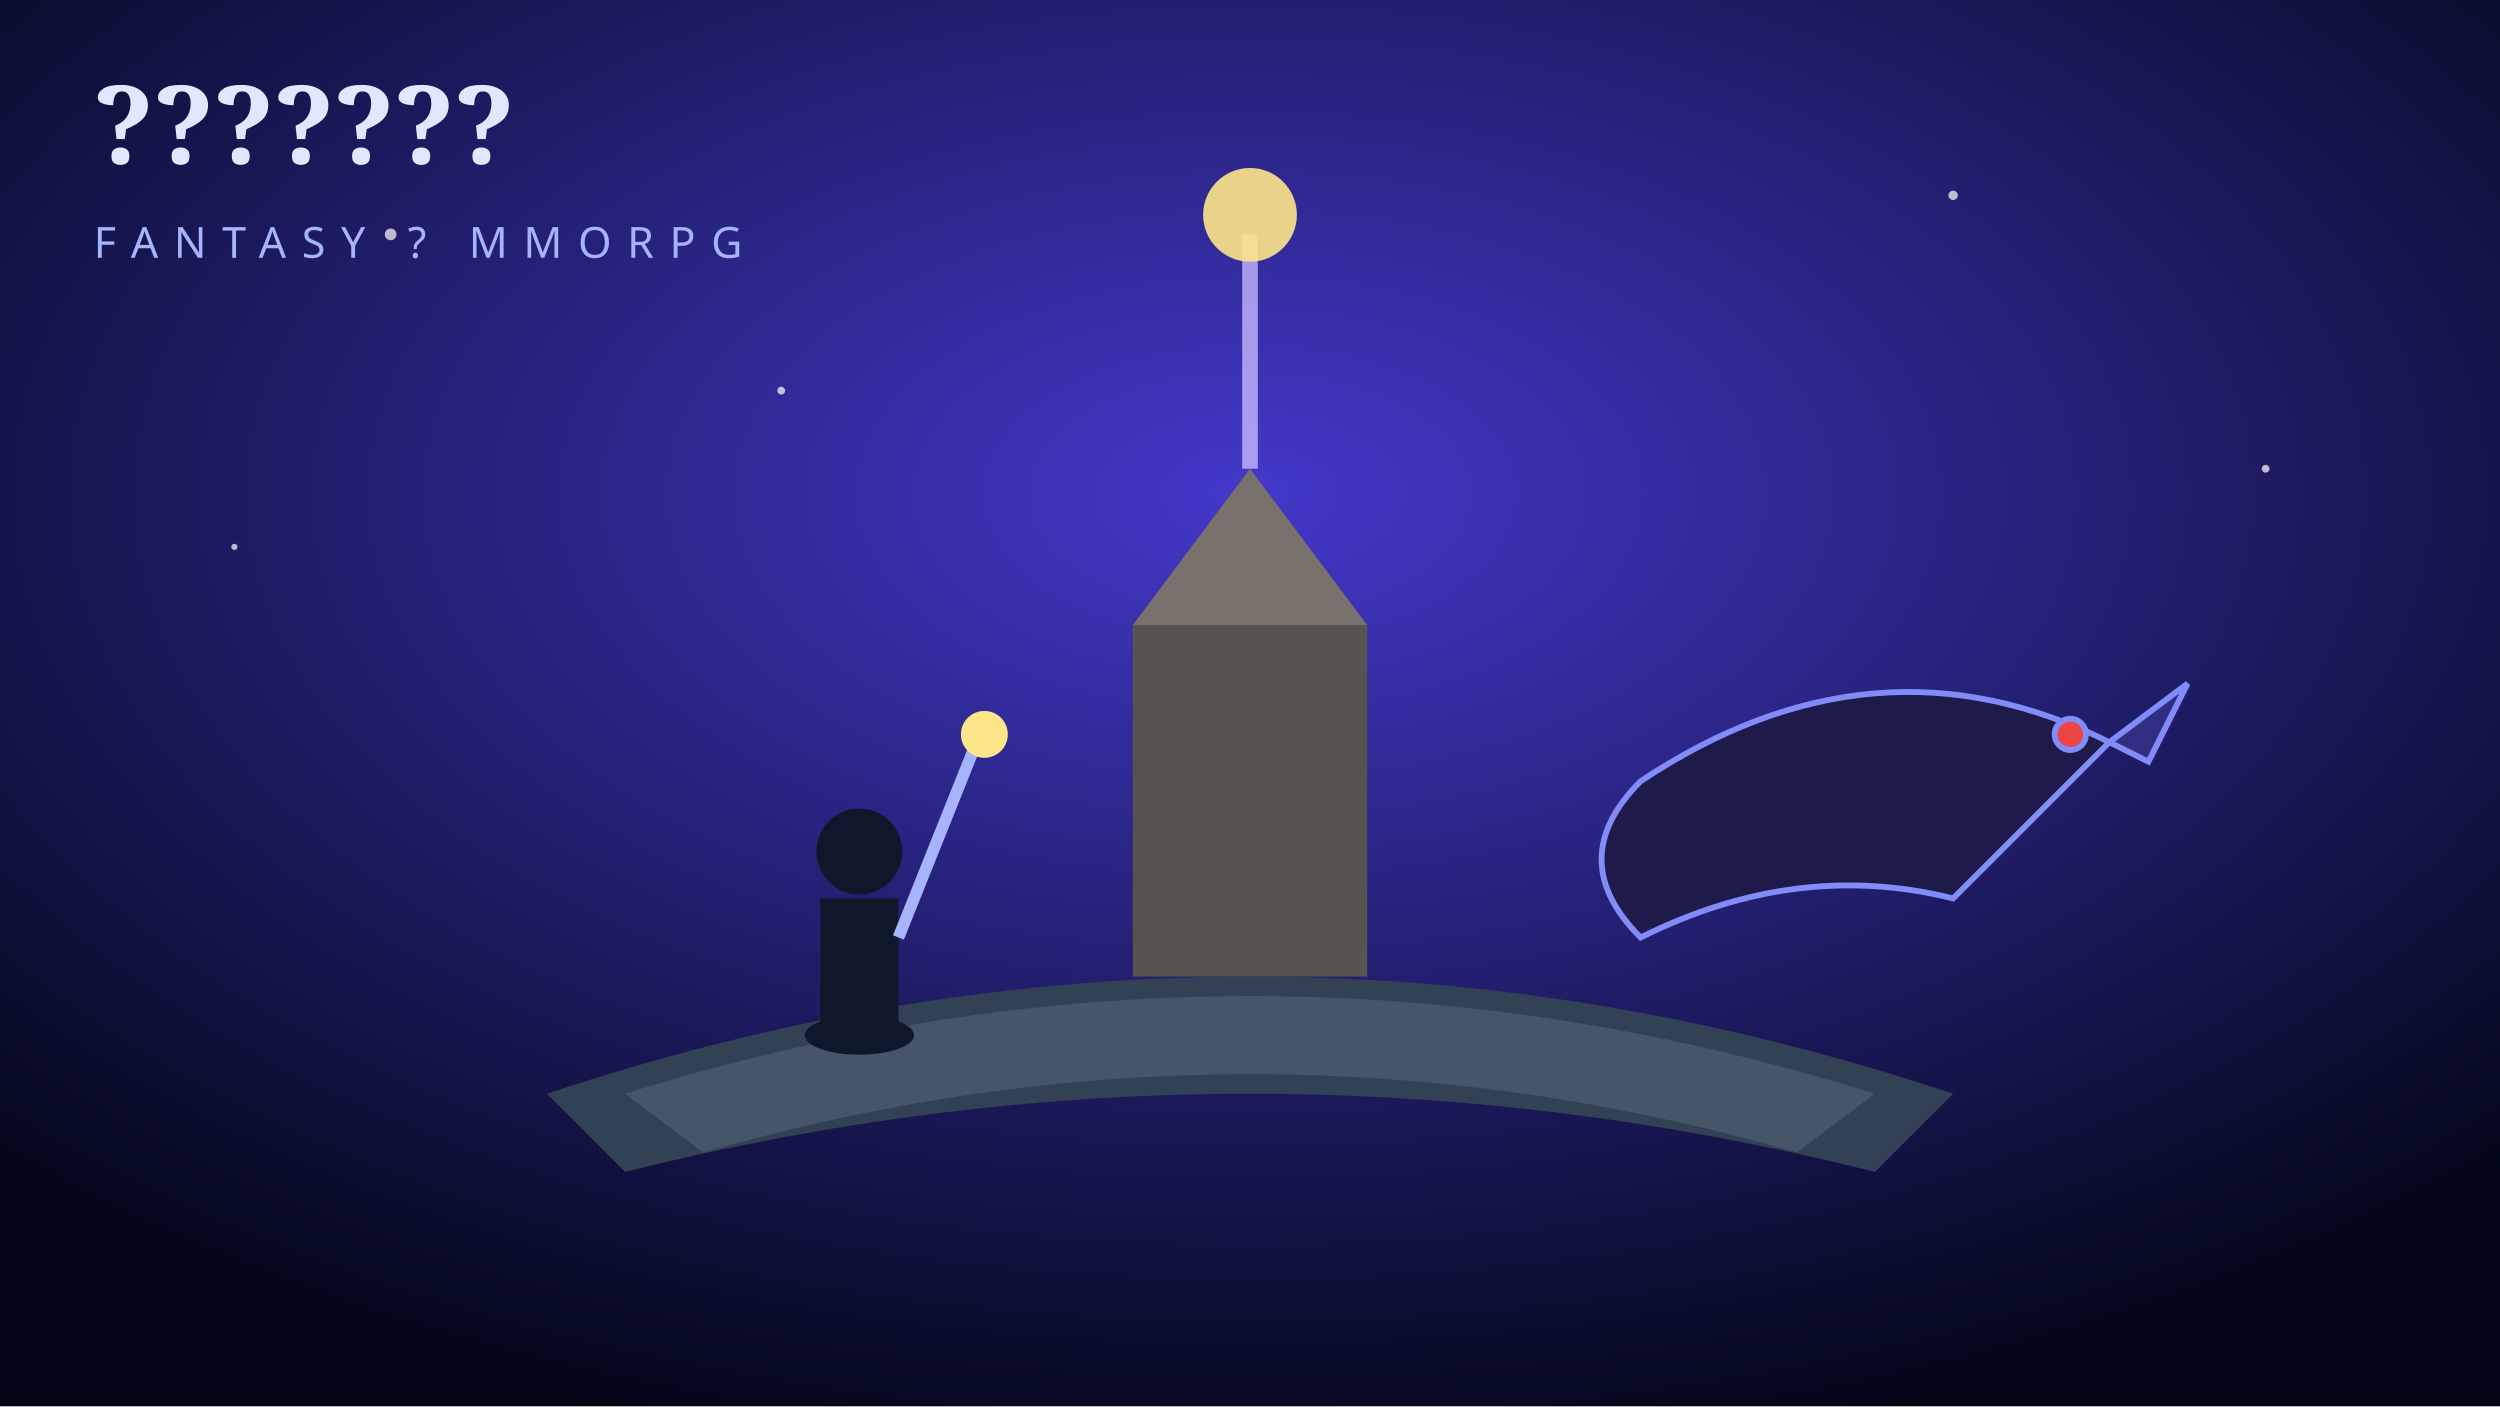
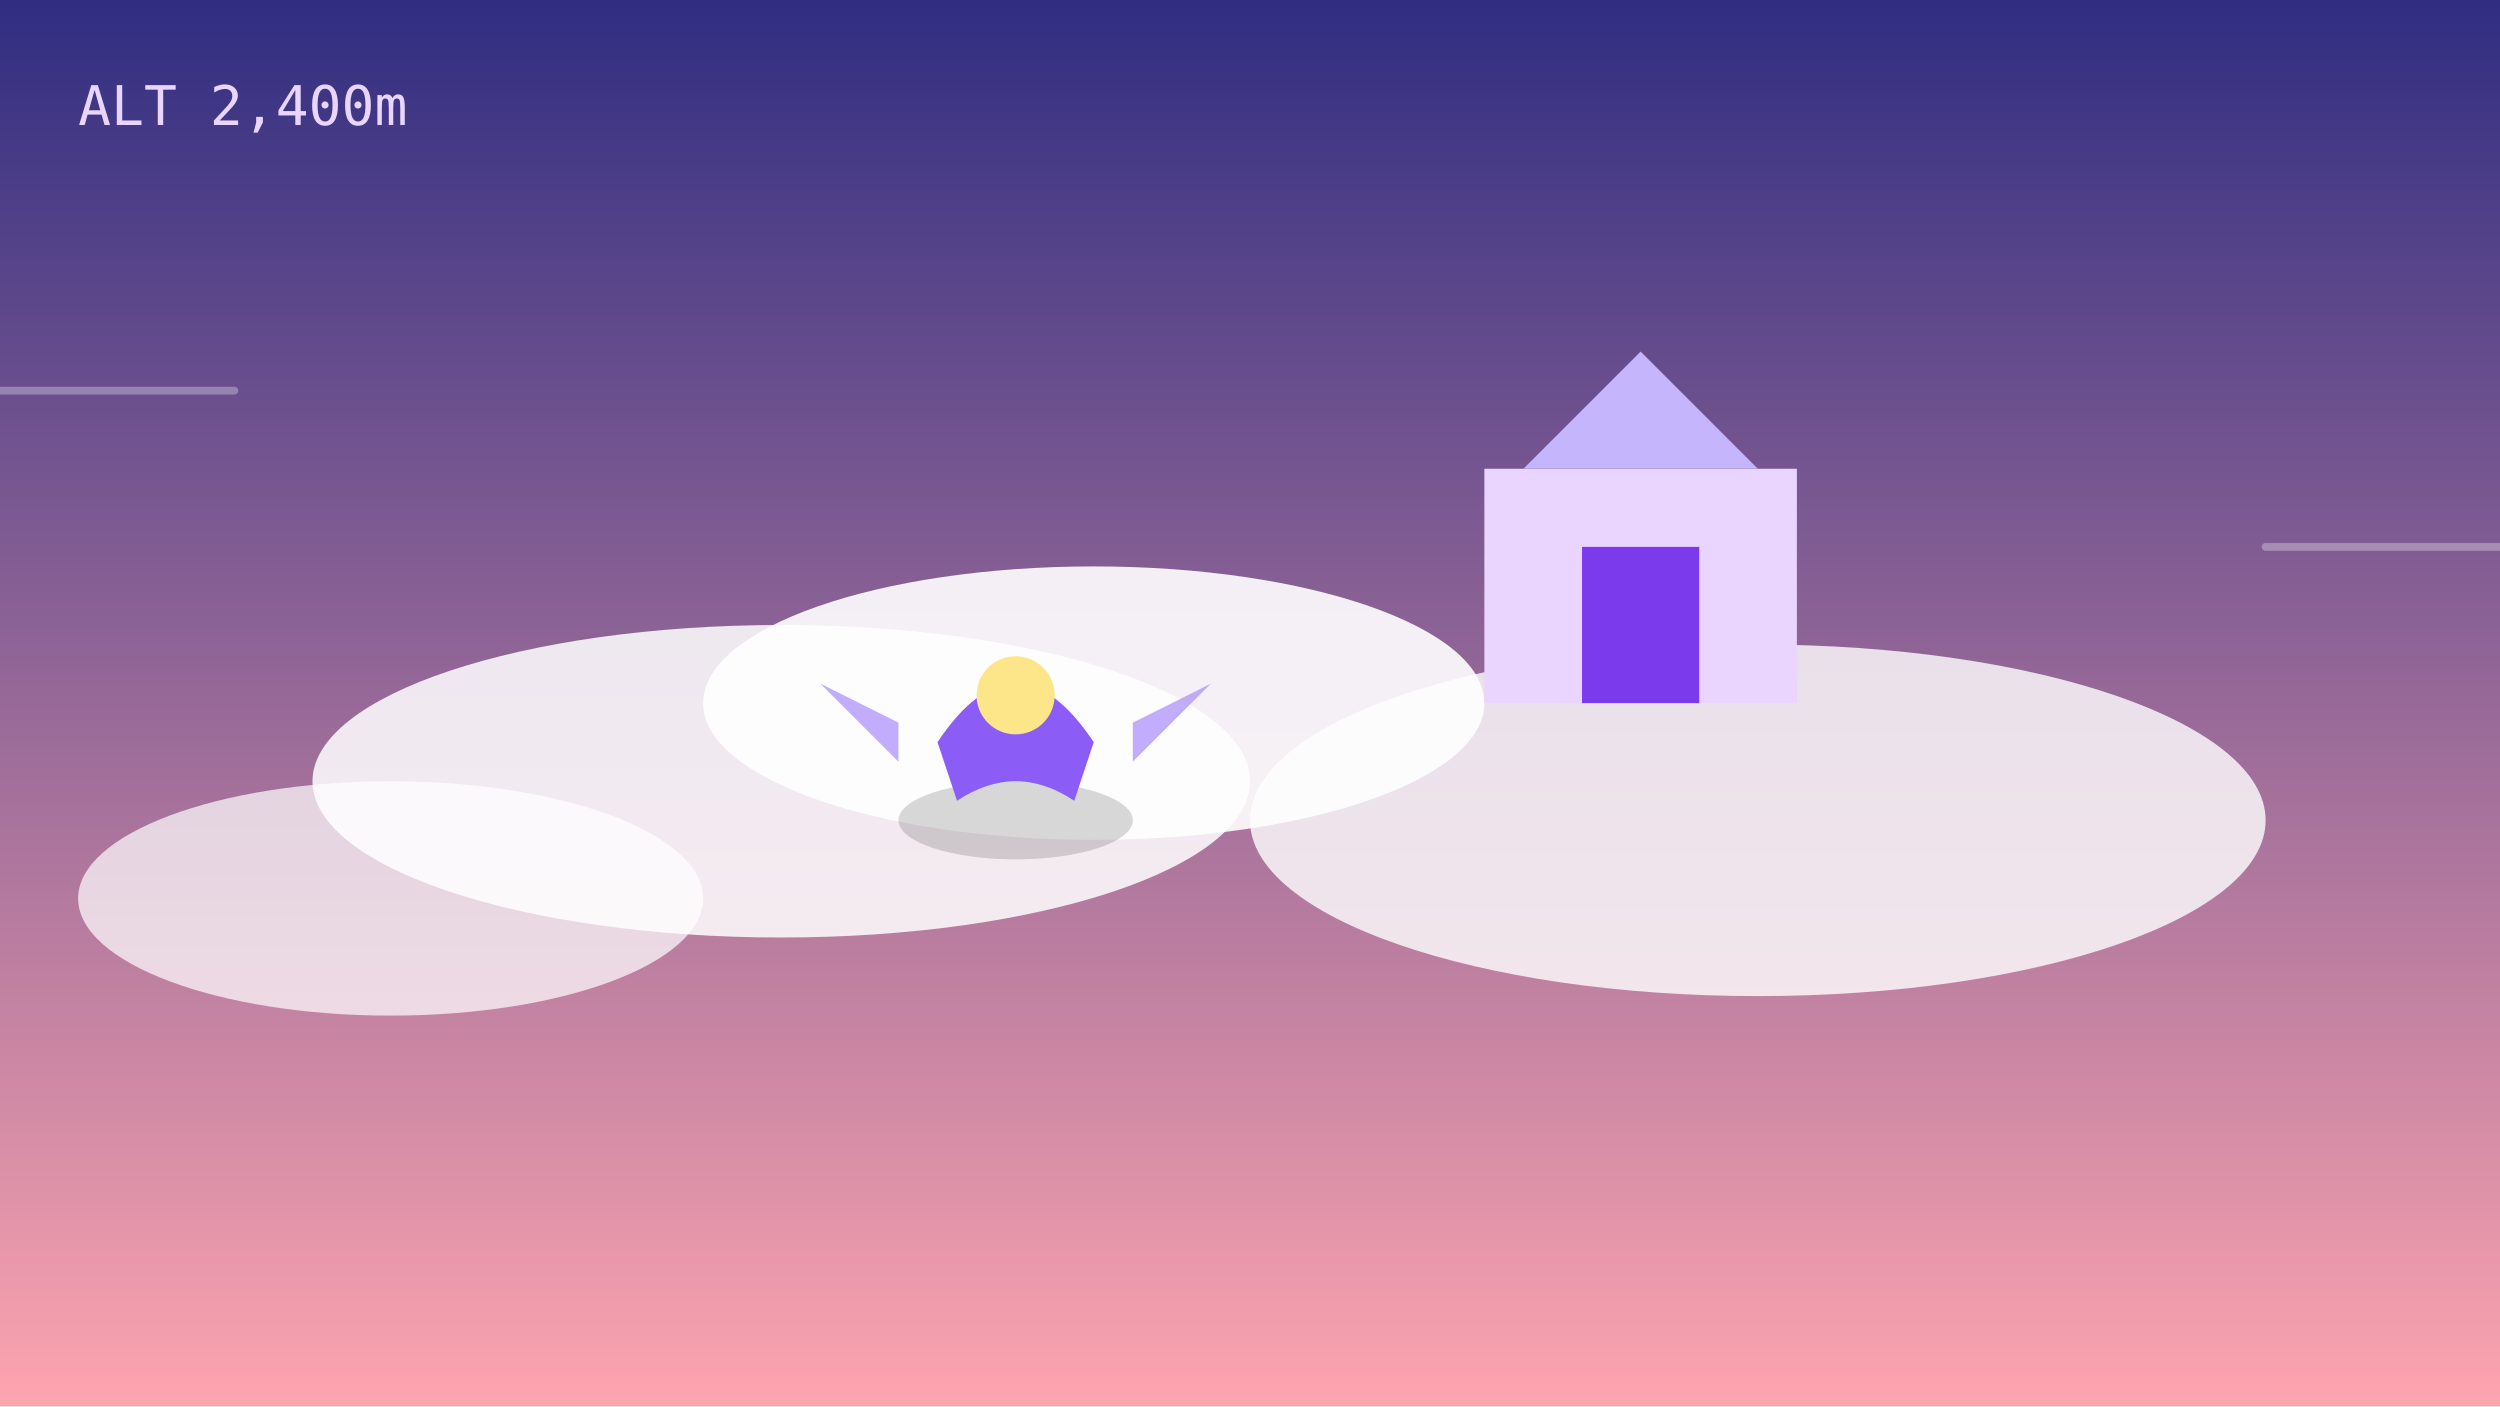
<svg xmlns="http://www.w3.org/2000/svg" width="640" height="360" viewBox="0 0 640 360">
  <defs>
-     <radialGradient id="cosmos" cx="50%" cy="35%" r="70%">
-       <stop offset="0%" stop-color="#4338ca" />
-       <stop offset="100%" stop-color="#020617" />
-     </radialGradient>
+     <linearGradient id="sky-a" x1="0" y1="0" x2="0" y2="1">
+       <stop offset="0%" stop-color="#312e81" />
+       <stop offset="100%" stop-color="#fda4af" />
+     </linearGradient>
  </defs>
-   <rect width="640" height="360" fill="url(#cosmos)" />
-   <g fill="#fff" opacity="0.7">
-     <circle cx="100" cy="60" r="1.5" />
-     <circle cx="200" cy="100" r="1" />
-     <circle cx="500" cy="50" r="1.2" />
-     <circle cx="580" cy="120" r="1" />
-     <circle cx="60" cy="140" r="0.8" />
+   <rect width="640" height="360" fill="url(#sky-a)" />
+   <ellipse cx="200" cy="200" rx="120" ry="40" fill="#fff" opacity="0.85" />
+   <ellipse cx="280" cy="180" rx="100" ry="35" fill="#fff" opacity="0.9" />
+   <ellipse cx="450" cy="210" rx="130" ry="45" fill="#fff" opacity="0.8" />
+   <ellipse cx="100" cy="230" rx="80" ry="30" fill="#fff" opacity="0.7" />
+   <rect x="380" y="120" width="80" height="60" fill="#e9d5ff" />
+   <path d="M420 90 L450 120 L390 120Z" fill="#c4b5fd" />
+   <rect x="405" y="140" width="30" height="40" fill="#7c3aed" />
+   <g transform="translate(240,160)">
+     <ellipse cx="20" cy="50" rx="30" ry="10" fill="#000" opacity="0.15" />
+     <path d="M0 30 Q20 0 40 30 L35 45 Q20 35 5 45Z" fill="#8b5cf6" />
+     <circle cx="20" cy="18" r="10" fill="#fde68a" />
+     <path d="M-10 25 L-30 15 L-10 35Z" fill="#a78bfa" opacity="0.7" />
+     <path d="M50 25 L70 15 L50 35Z" fill="#a78bfa" opacity="0.7" />
  </g>
-   <path d="M140 280 Q320 220 500 280 L480 300 Q320 260 160 300Z" fill="#334155" />
-   <path d="M160 280 Q320 230 480 280 L460 295 Q320 255 180 295Z" fill="#475569" />
-   <rect x="290" y="160" width="60" height="90" fill="#57534e" />
-   <polygon points="320,120 350,160 290,160" fill="#78716c" />
-   <path d="M320 120 L320 60" stroke="#c4b5fd" stroke-width="4" opacity="0.8" />
-   <circle cx="320" cy="55" r="12" fill="#fde68a" opacity="0.9" />
-   <g fill="#1e1b4b" stroke="#818cf8" stroke-width="1.5">
-     <path d="M420 200 Q480 160 540 190 Q520 210 500 230 Q460 220 420 240 Q400 220 420 200Z" />
-     <path d="M540 190 L560 175 L550 195Z" fill="#312e81" />
-     <circle cx="530" cy="188" r="4" fill="#ef4444" />
+   <g stroke="#fff" stroke-width="2" opacity="0.3" stroke-linecap="round">
+     <line x1="0" y1="100" x2="60" y2="100" />
+     <line x1="580" y1="140" x2="640" y2="140" />
  </g>
-   <g fill="#0f172a">
-     <ellipse cx="220" cy="265" rx="14" ry="5" />
-     <rect x="210" y="230" width="20" height="38" />
-     <circle cx="220" cy="218" r="11" />
-     <line x1="230" y1="240" x2="250" y2="190" stroke="#a5b4fc" stroke-width="3" />
-     <circle cx="252" cy="188" r="6" fill="#fde68a" />
-   </g>
-   <text x="24" y="42" fill="#e0e7ff" font-family="Georgia,serif" font-size="28" font-weight="bold">???????</text>
-   <text x="24" y="66" fill="#a5b4fc" font-family="sans-serif" font-size="11" letter-spacing="4">FANTASY ? MMORPG</text>
+   <text x="20" y="32" fill="#e9d5ff" font-family="monospace" font-size="14">ALT 2,400m</text>
</svg>
